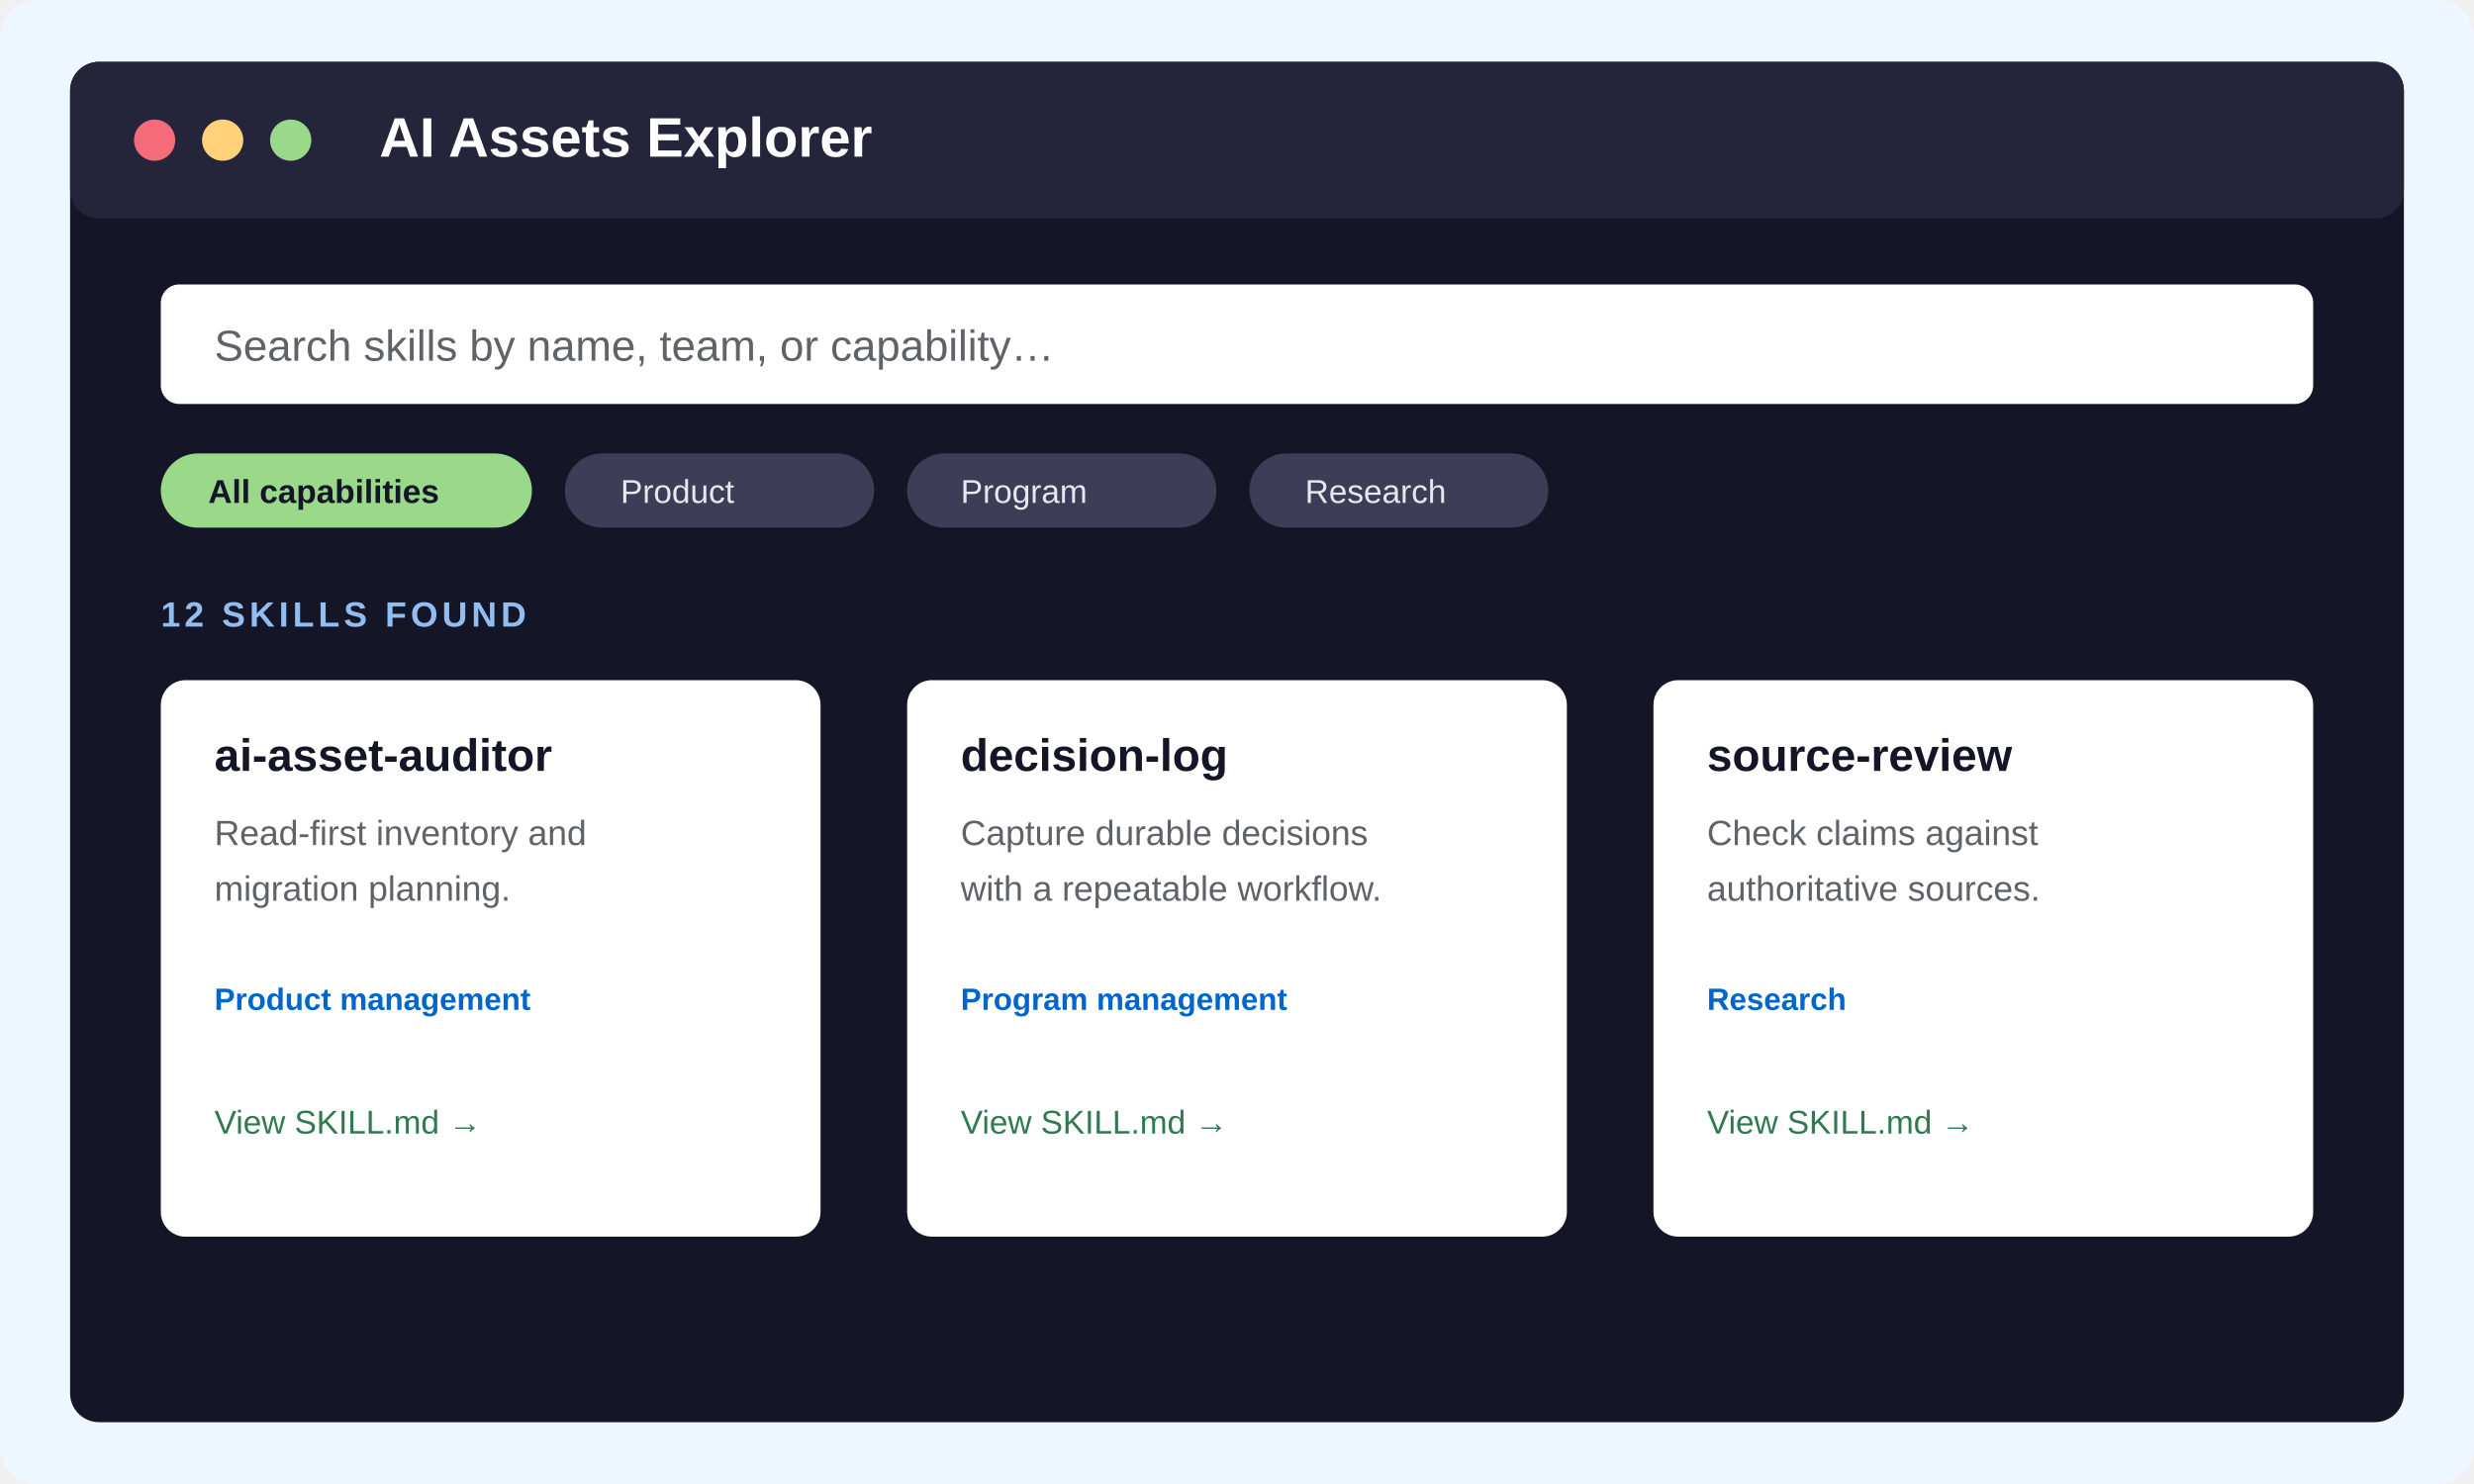
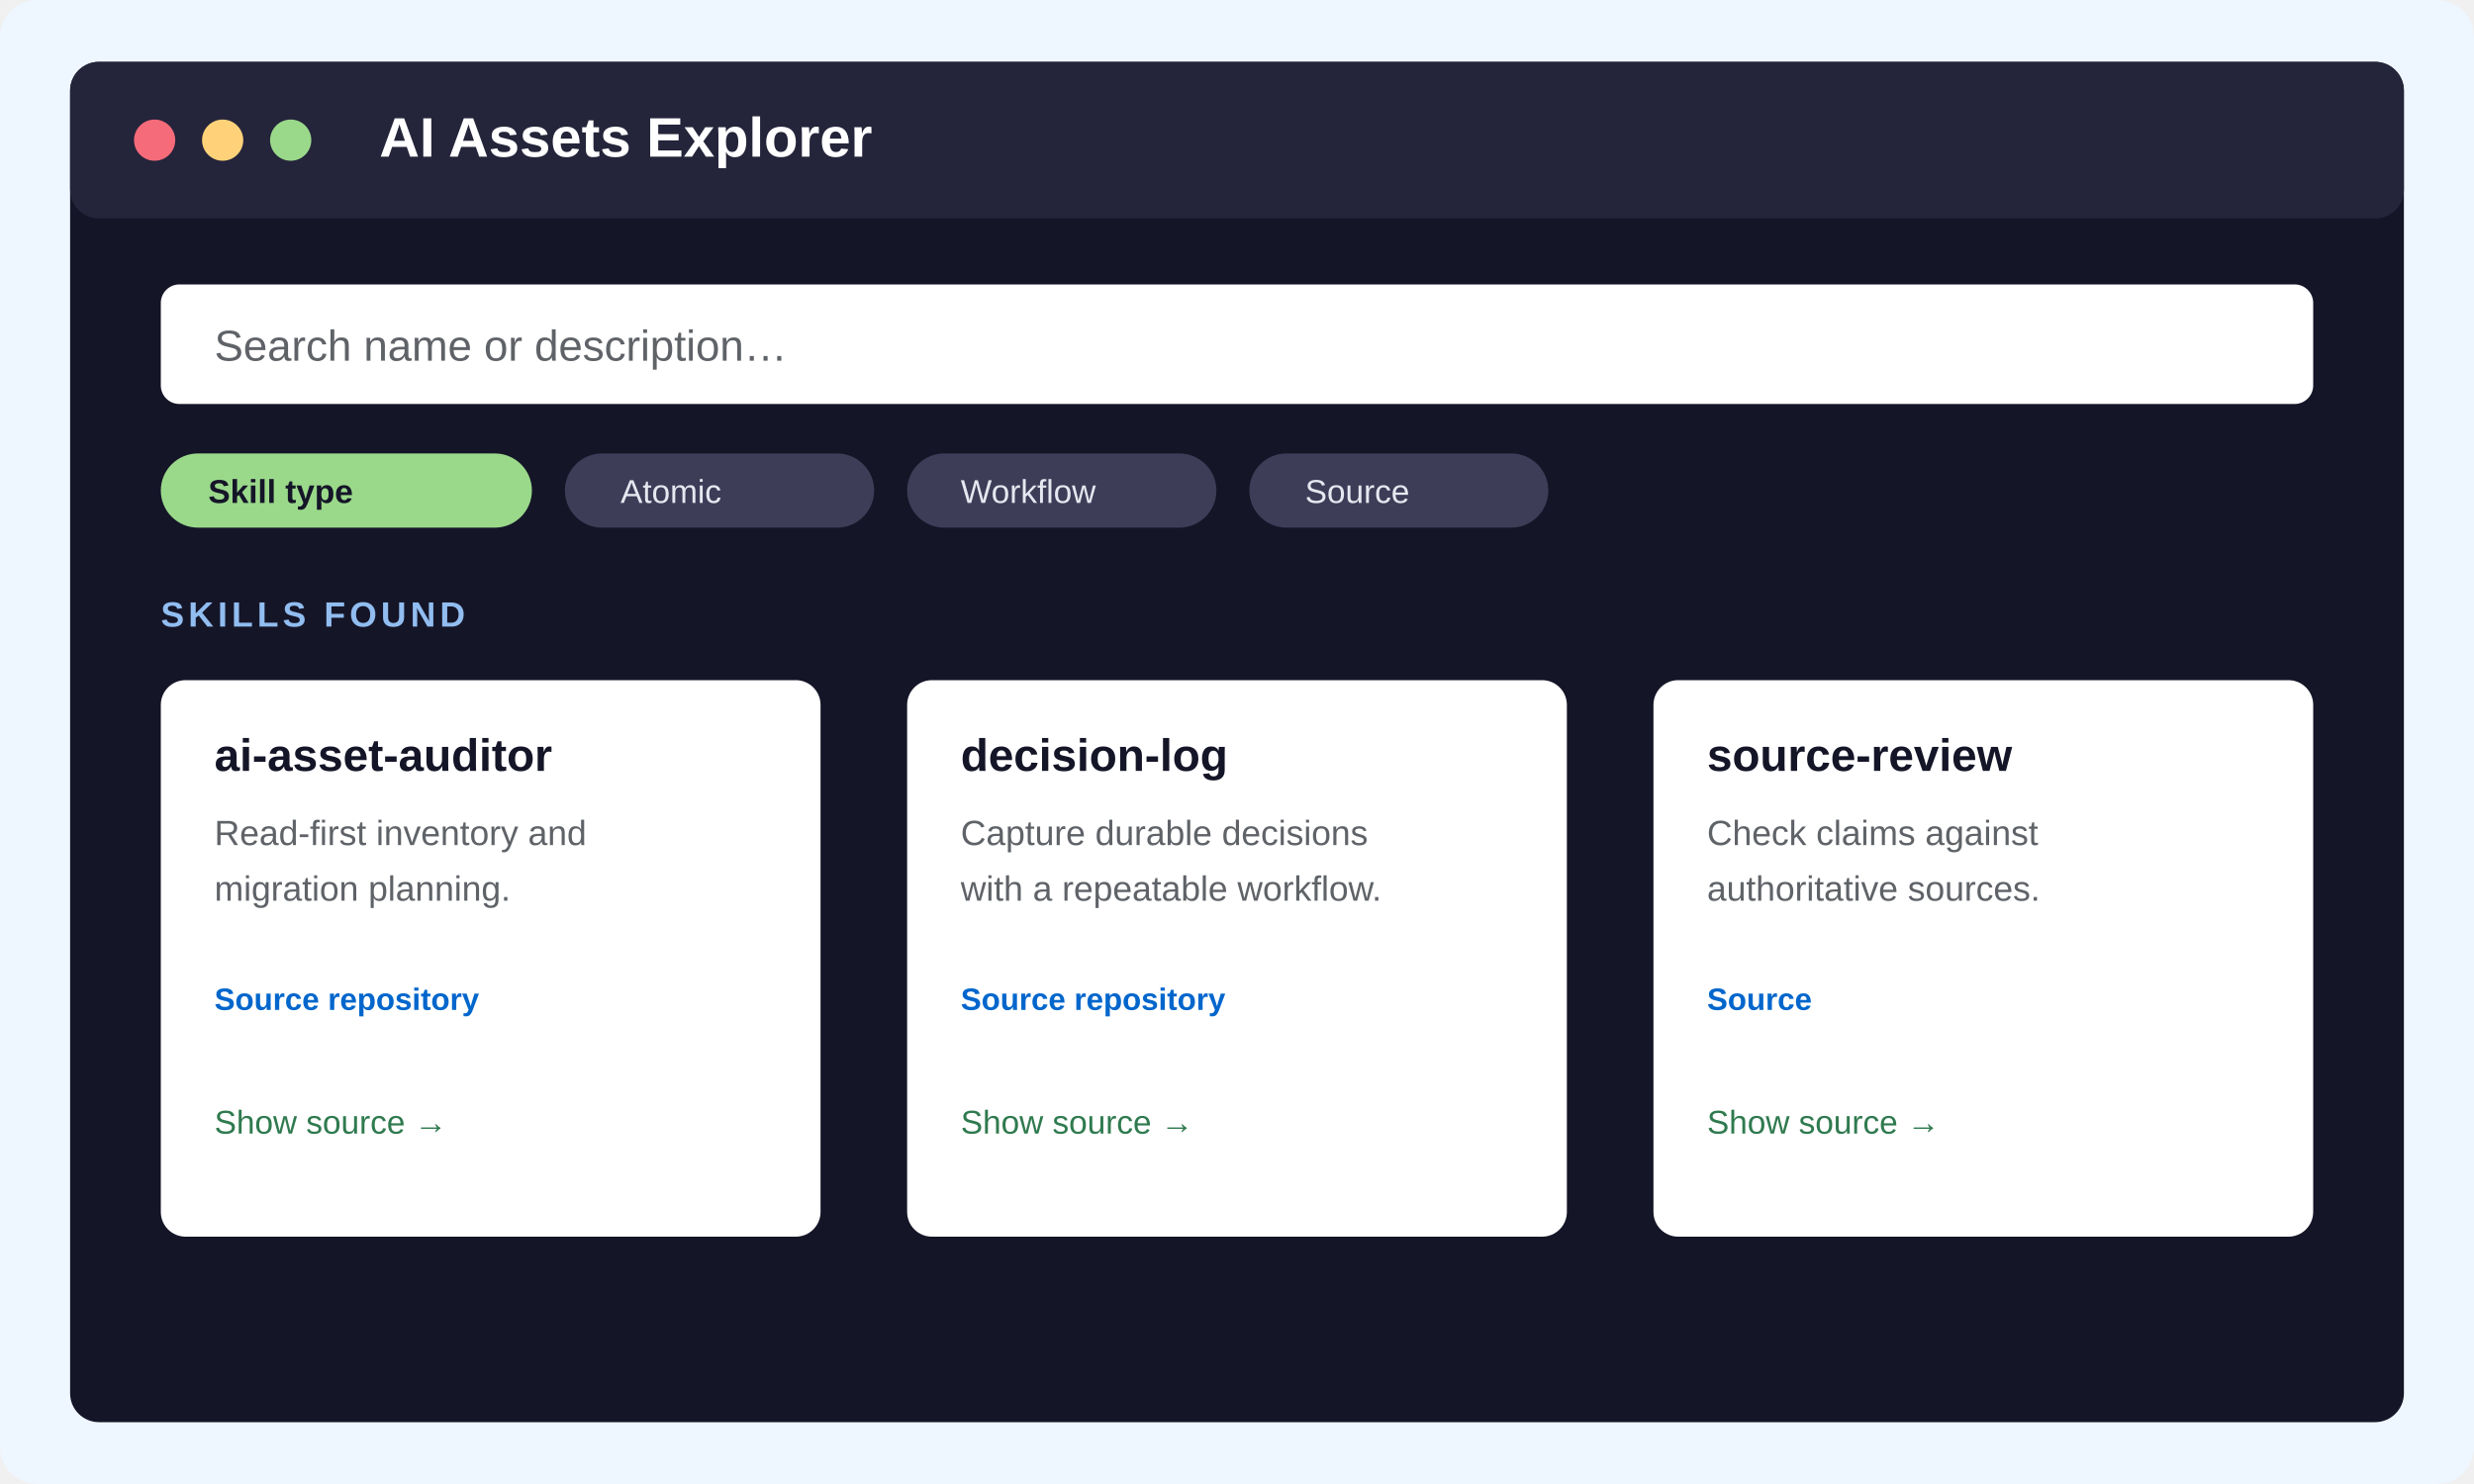
<svg xmlns="http://www.w3.org/2000/svg" viewBox="0 0 1200 720" role="img" aria-labelledby="title desc">
  <rect width="1200" height="720" rx="18" fill="#eef6ff" />
  <rect x="34" y="30" width="1132" height="660" rx="14" fill="#151528" />
  <rect x="34" y="30" width="1132" height="76" rx="14" fill="#24243a" />
  <circle cx="75" cy="68" r="10" fill="#f56b7a" />
  <circle cx="108" cy="68" r="10" fill="#ffd27a" />
  <circle cx="141" cy="68" r="10" fill="#9ad98a" />
  <text x="184" y="76" fill="#fff" font-family="Arial, sans-serif" font-size="27" font-weight="700">AI Assets Explorer</text>
  <rect x="78" y="138" width="1044" height="58" rx="9" fill="#fff" />
-   <text x="104" y="175" fill="#5f6368" font-family="Arial, sans-serif" font-size="21">Search skills by name, team, or capability…</text>
+   <text x="104" y="175" fill="#5f6368" font-family="Arial, sans-serif" font-size="21">Search name or description…</text>
  <rect x="78" y="220" width="180" height="36" rx="18" fill="#9ad98a" />
-   <text x="101" y="244" fill="#151528" font-family="Arial, sans-serif" font-size="16" font-weight="700">All capabilities</text>
+   <text x="101" y="244" fill="#151528" font-family="Arial, sans-serif" font-size="16" font-weight="700">Skill type</text>
  <rect x="274" y="220" width="150" height="36" rx="18" fill="#3d3d58" />
-   <text x="301" y="244" fill="#e7e7f0" font-family="Arial, sans-serif" font-size="16">Product</text>
+   <text x="301" y="244" fill="#e7e7f0" font-family="Arial, sans-serif" font-size="16">Atomic</text>
  <rect x="440" y="220" width="150" height="36" rx="18" fill="#3d3d58" />
-   <text x="466" y="244" fill="#e7e7f0" font-family="Arial, sans-serif" font-size="16">Program</text>
+   <text x="466" y="244" fill="#e7e7f0" font-family="Arial, sans-serif" font-size="16">Workflow</text>
  <rect x="606" y="220" width="145" height="36" rx="18" fill="#3d3d58" />
-   <text x="633" y="244" fill="#e7e7f0" font-family="Arial, sans-serif" font-size="16">Research</text>
-   <text x="78" y="304" fill="#91bdf0" font-family="Arial, sans-serif" font-size="17" font-weight="700" letter-spacing="2">12 SKILLS FOUND</text>
+   <text x="633" y="244" fill="#e7e7f0" font-family="Arial, sans-serif" font-size="16">Source</text>
+   <text x="78" y="304" fill="#91bdf0" font-family="Arial, sans-serif" font-size="17" font-weight="700" letter-spacing="2">SKILLS FOUND</text>
  <g fill="#fff">
    <rect x="78" y="330" width="320" height="270" rx="12" />
    <rect x="440" y="330" width="320" height="270" rx="12" />
    <rect x="802" y="330" width="320" height="270" rx="12" />
  </g>
  <g font-family="Arial, sans-serif">
    <text x="104" y="374" fill="#151528" font-size="22" font-weight="700">ai-asset-auditor</text>
    <text x="104" y="410" fill="#5f6368" font-size="17">Read-first inventory and</text>
    <text x="104" y="437" fill="#5f6368" font-size="17">migration planning.</text>
-     <text x="104" y="490" fill="#0066cc" font-size="15" font-weight="700">Product management</text>
-     <text x="104" y="550" fill="#2f7a4f" font-size="16">View SKILL.md →</text>
+     <text x="104" y="490" fill="#0066cc" font-size="15" font-weight="700">Source repository</text>
+     <text x="104" y="550" fill="#2f7a4f" font-size="16">Show source →</text>
    <text x="466" y="374" fill="#151528" font-size="22" font-weight="700">decision-log</text>
    <text x="466" y="410" fill="#5f6368" font-size="17">Capture durable decisions</text>
    <text x="466" y="437" fill="#5f6368" font-size="17">with a repeatable workflow.</text>
-     <text x="466" y="490" fill="#0066cc" font-size="15" font-weight="700">Program management</text>
-     <text x="466" y="550" fill="#2f7a4f" font-size="16">View SKILL.md →</text>
+     <text x="466" y="490" fill="#0066cc" font-size="15" font-weight="700">Source repository</text>
+     <text x="466" y="550" fill="#2f7a4f" font-size="16">Show source →</text>
    <text x="828" y="374" fill="#151528" font-size="22" font-weight="700">source-review</text>
    <text x="828" y="410" fill="#5f6368" font-size="17">Check claims against</text>
    <text x="828" y="437" fill="#5f6368" font-size="17">authoritative sources.</text>
-     <text x="828" y="490" fill="#0066cc" font-size="15" font-weight="700">Research</text>
-     <text x="828" y="550" fill="#2f7a4f" font-size="16">View SKILL.md →</text>
+     <text x="828" y="490" fill="#0066cc" font-size="15" font-weight="700">Source</text>
+     <text x="828" y="550" fill="#2f7a4f" font-size="16">Show source →</text>
  </g>
</svg>
